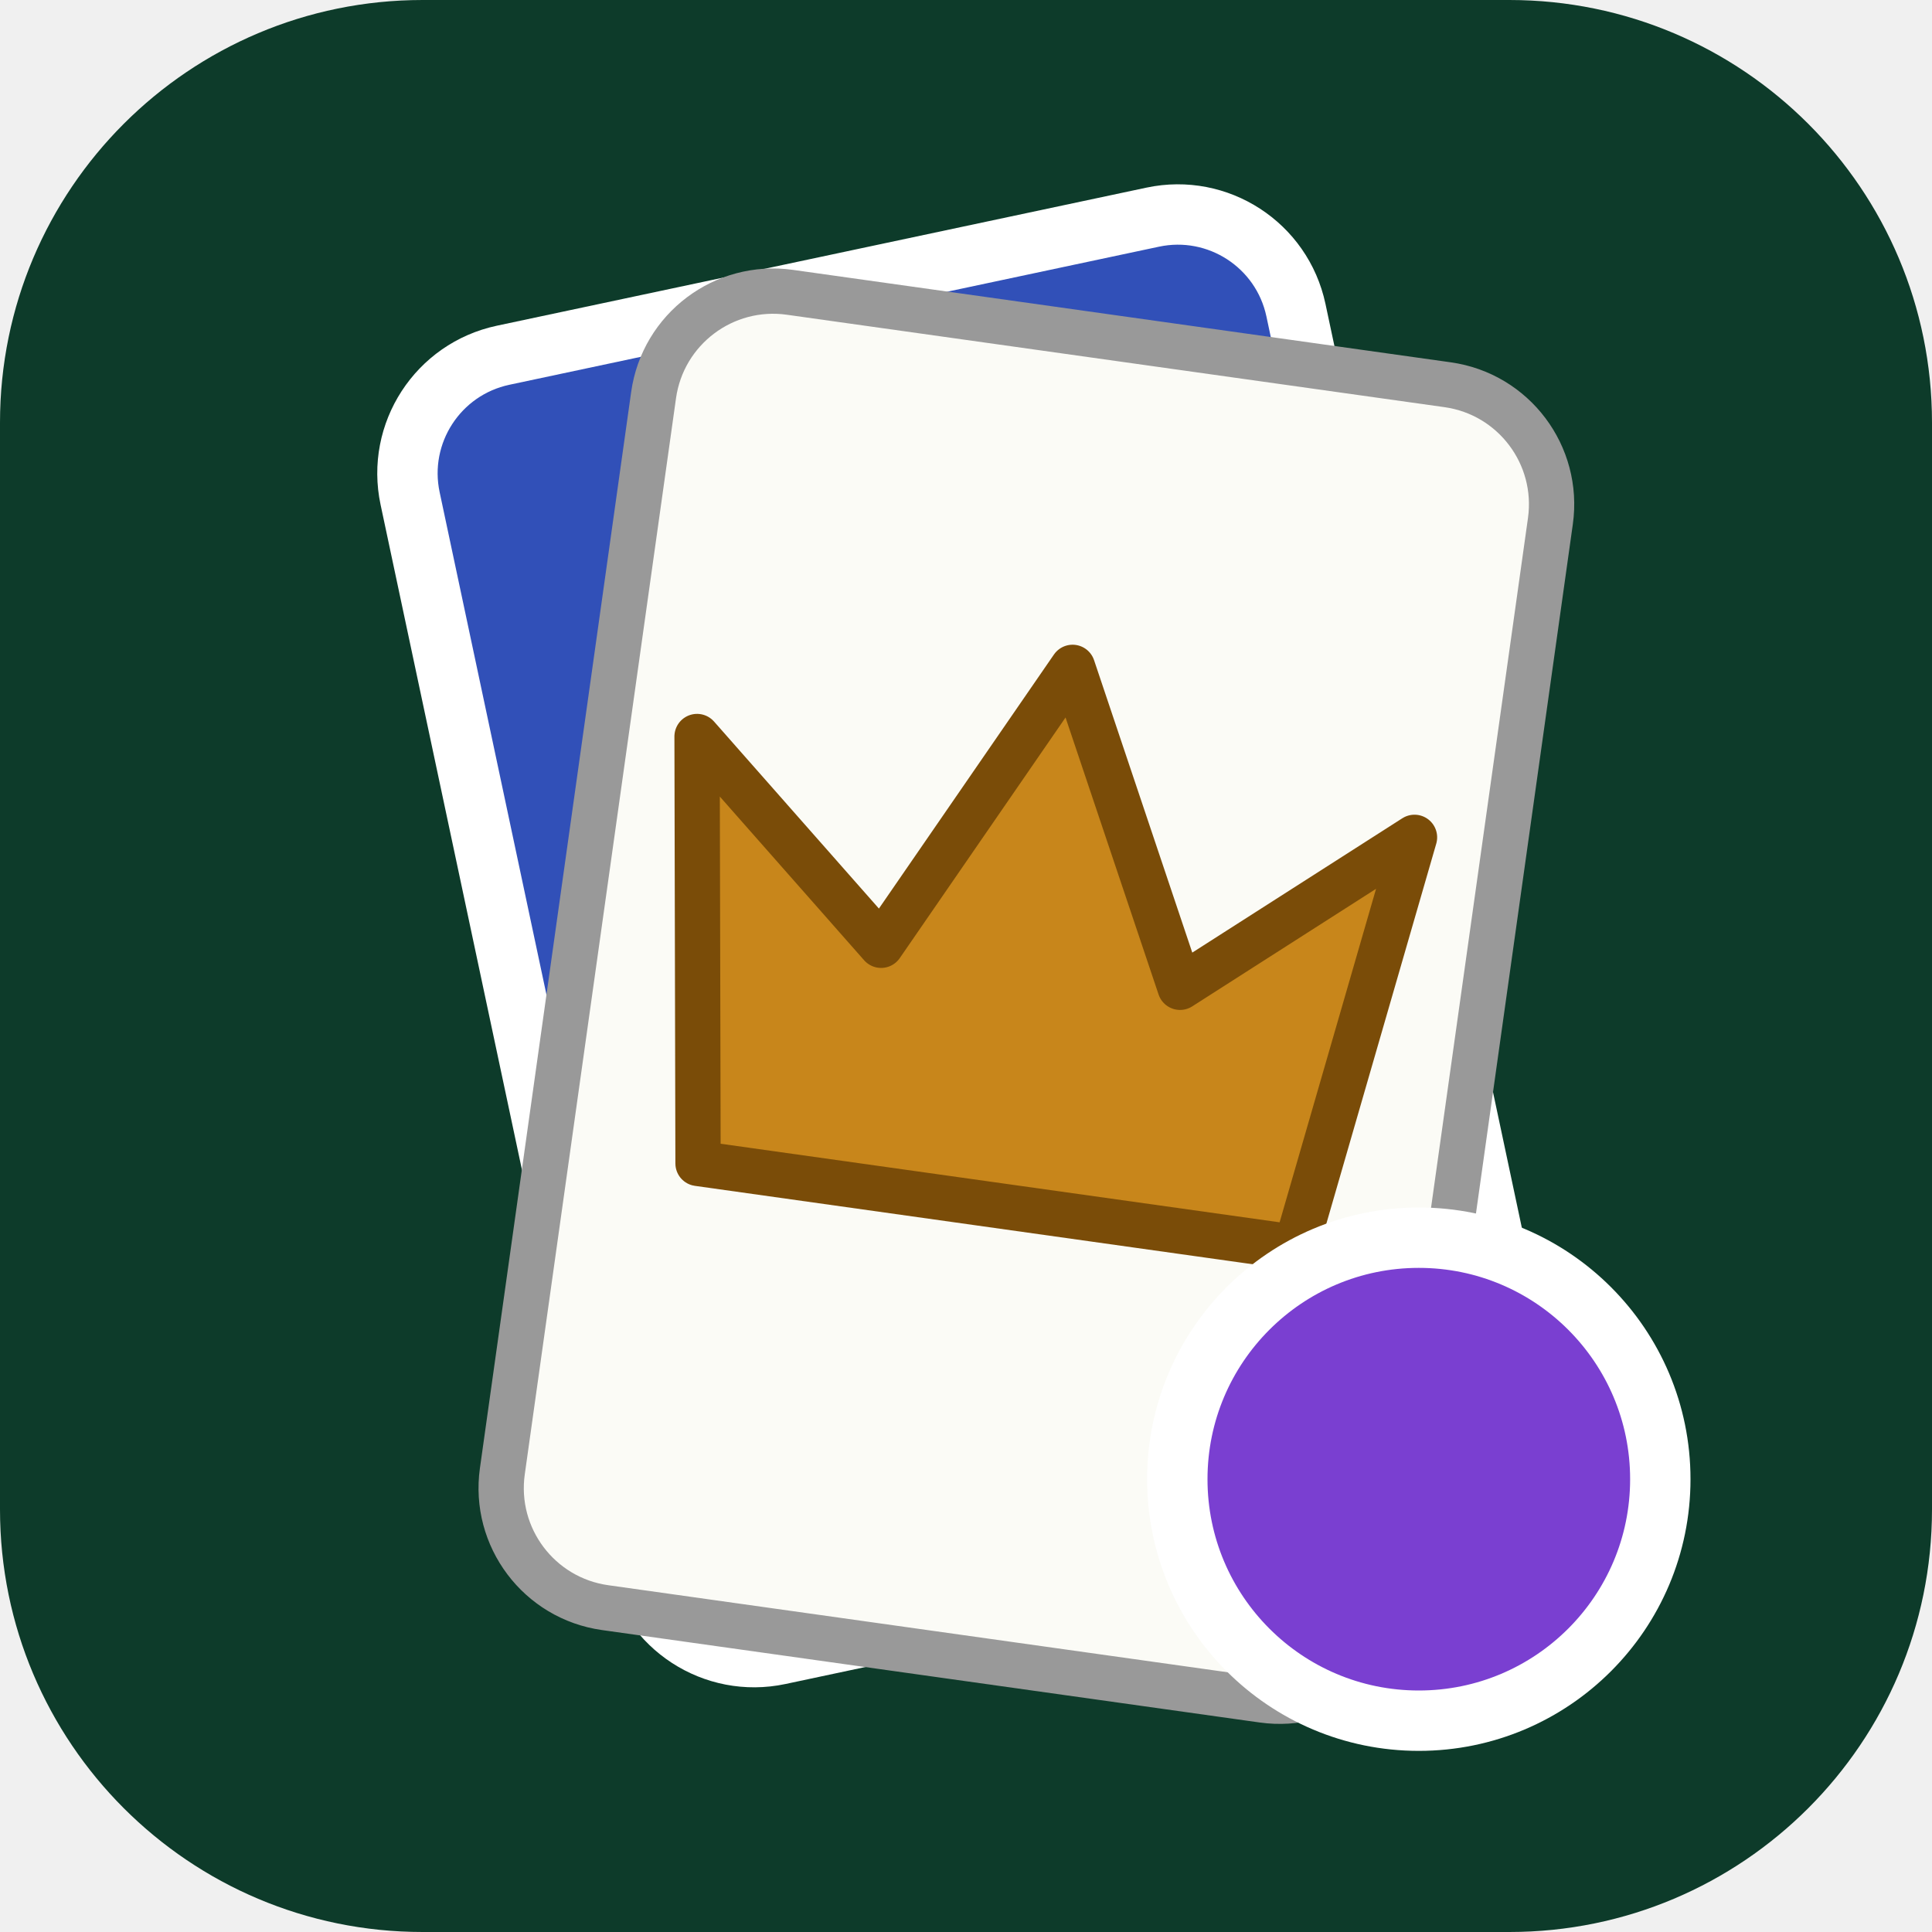
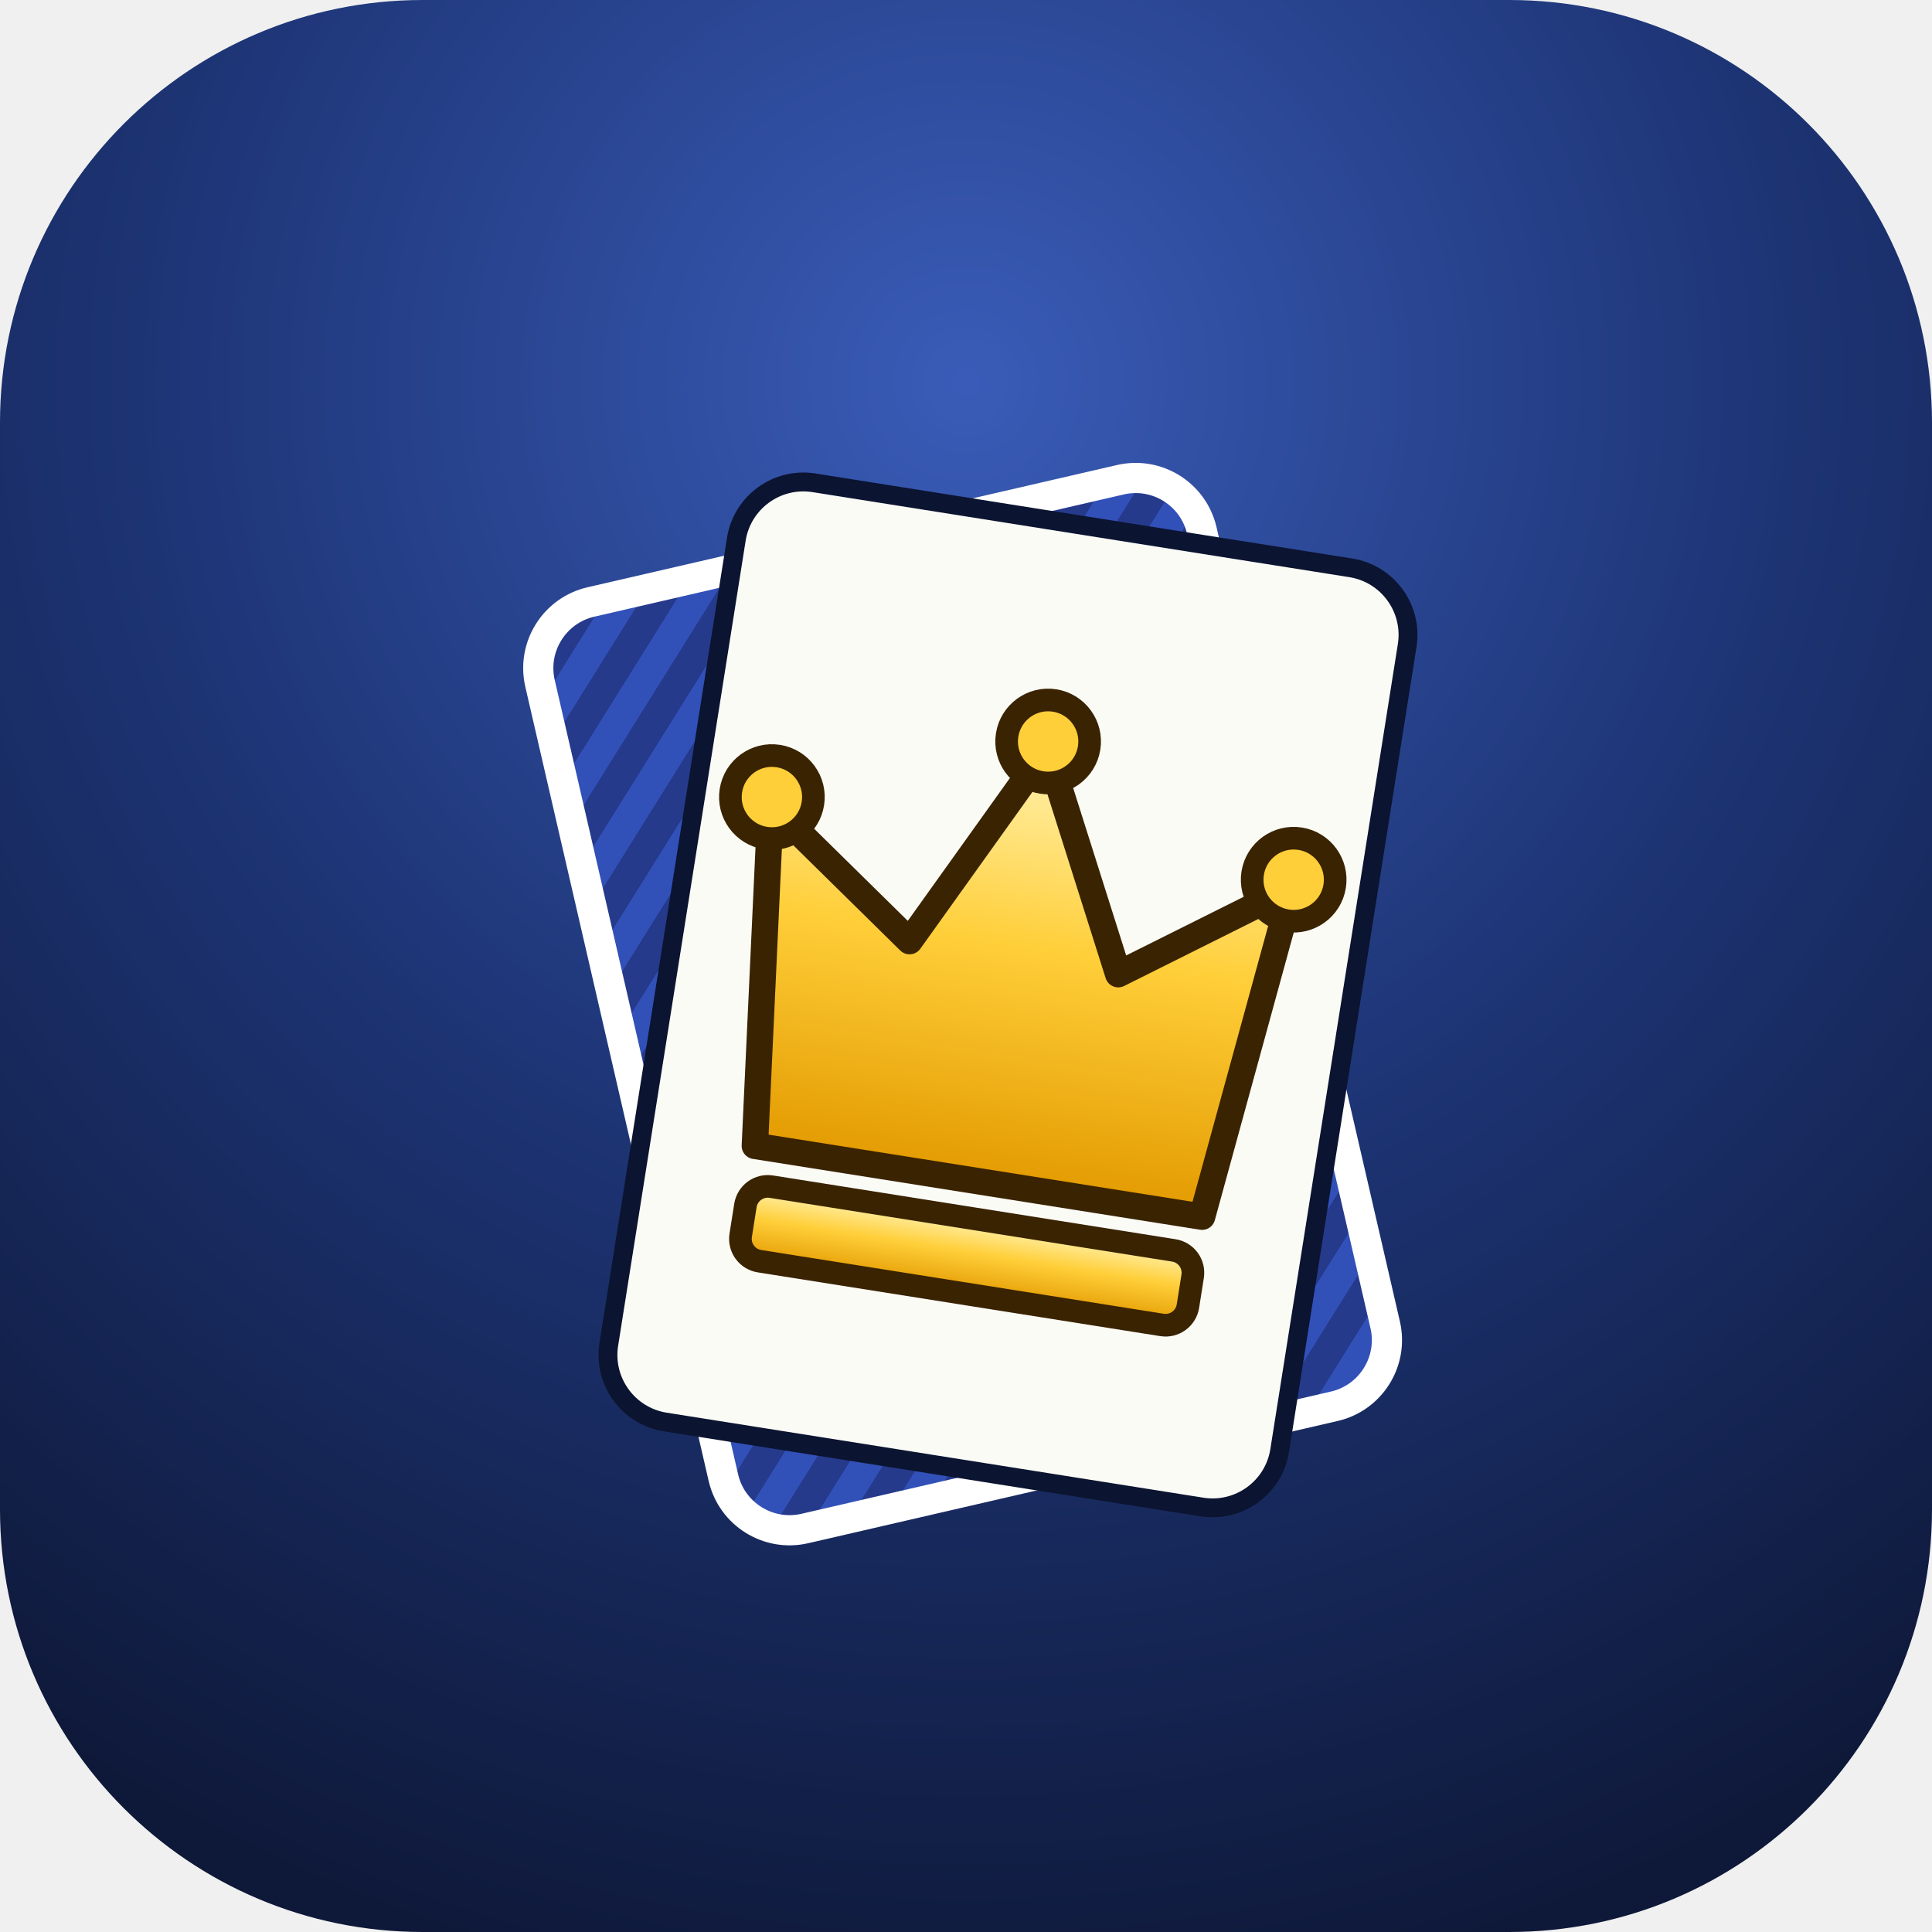
- <svg xmlns="http://www.w3.org/2000/svg" viewBox="0 0 64 64">
-   <rect width="64" height="64" rx="14" fill="#0d3b2a" />
-   <rect x="17" y="9" width="30" height="44" rx="4" fill="#3150b8" stroke="#fff" stroke-width="2" transform="rotate(-12 32 31)" />
-   <rect x="19" y="11" width="30" height="44" rx="4" fill="#fbfbf6" stroke="#999" stroke-width="1.5" transform="rotate(8 34 33)" />
-   <path d="M24 40 L22 26 L29 32 L34 22 L39 32 L46 26 L44 40 Z" fill="#c8861b" stroke="#7a4c08" stroke-width="1.5" stroke-linejoin="round" transform="rotate(8 34 33)" />
-   <circle cx="47" cy="49" r="8" fill="#7a3fd1" stroke="#fff" stroke-width="2" />
+ <svg xmlns="http://www.w3.org/2000/svg" viewBox="0 0 512 512">
+   <defs>
+     <radialGradient id="bg" cx="50%" cy="20%" r="85%">
+       <stop offset="0" stop-color="#3a5cb8" />
+       <stop offset=".5" stop-color="#1d3474" />
+       <stop offset="1" stop-color="#0e1838" />
+     </radialGradient>
+     <linearGradient id="gold" x1="0" y1="0" x2="0" y2="1">
+       <stop offset="0" stop-color="#fff2b0" />
+       <stop offset=".45" stop-color="#ffcf3a" />
+       <stop offset="1" stop-color="#e39a00" />
+     </linearGradient>
+     <pattern id="stripes" width="16" height="16" patternUnits="userSpaceOnUse" patternTransform="rotate(45)">
+       <rect width="8" height="16" fill="#263a8c" />
+       <rect x="8" width="8" height="16" fill="#3150b8" />
+     </pattern>
+   </defs>
+   <rect width="512" height="512" rx="112" fill="url(#bg)" />
+   <g transform="rotate(-13 256 270)">
+     <rect x="166" y="140" width="180" height="252" rx="18" fill="url(#stripes)" stroke="#fff" stroke-width="8" />
+   </g>
+   <g transform="rotate(9 256 270)">
+     <rect x="176" y="136" width="180" height="252" rx="18" fill="#fbfbf6" stroke="#0b1430" stroke-width="5" />
+     <path d="M206 312 L196 222 L238 252 L266 196 L294 252 L336 222 L326 312 Z" fill="url(#gold)" stroke="#3a2300" stroke-width="7" stroke-linejoin="round" />
+     <circle cx="196" cy="220" r="11" fill="#ffcf3a" stroke="#3a2300" stroke-width="6" />
+     <circle cx="266" cy="194" r="11" fill="#ffcf3a" stroke="#3a2300" stroke-width="6" />
+     <circle cx="336" cy="220" r="11" fill="#ffcf3a" stroke="#3a2300" stroke-width="6" />
+     <rect x="206" y="322" width="120" height="20" rx="6" fill="url(#gold)" stroke="#3a2300" stroke-width="6" />
+   </g>
</svg>
